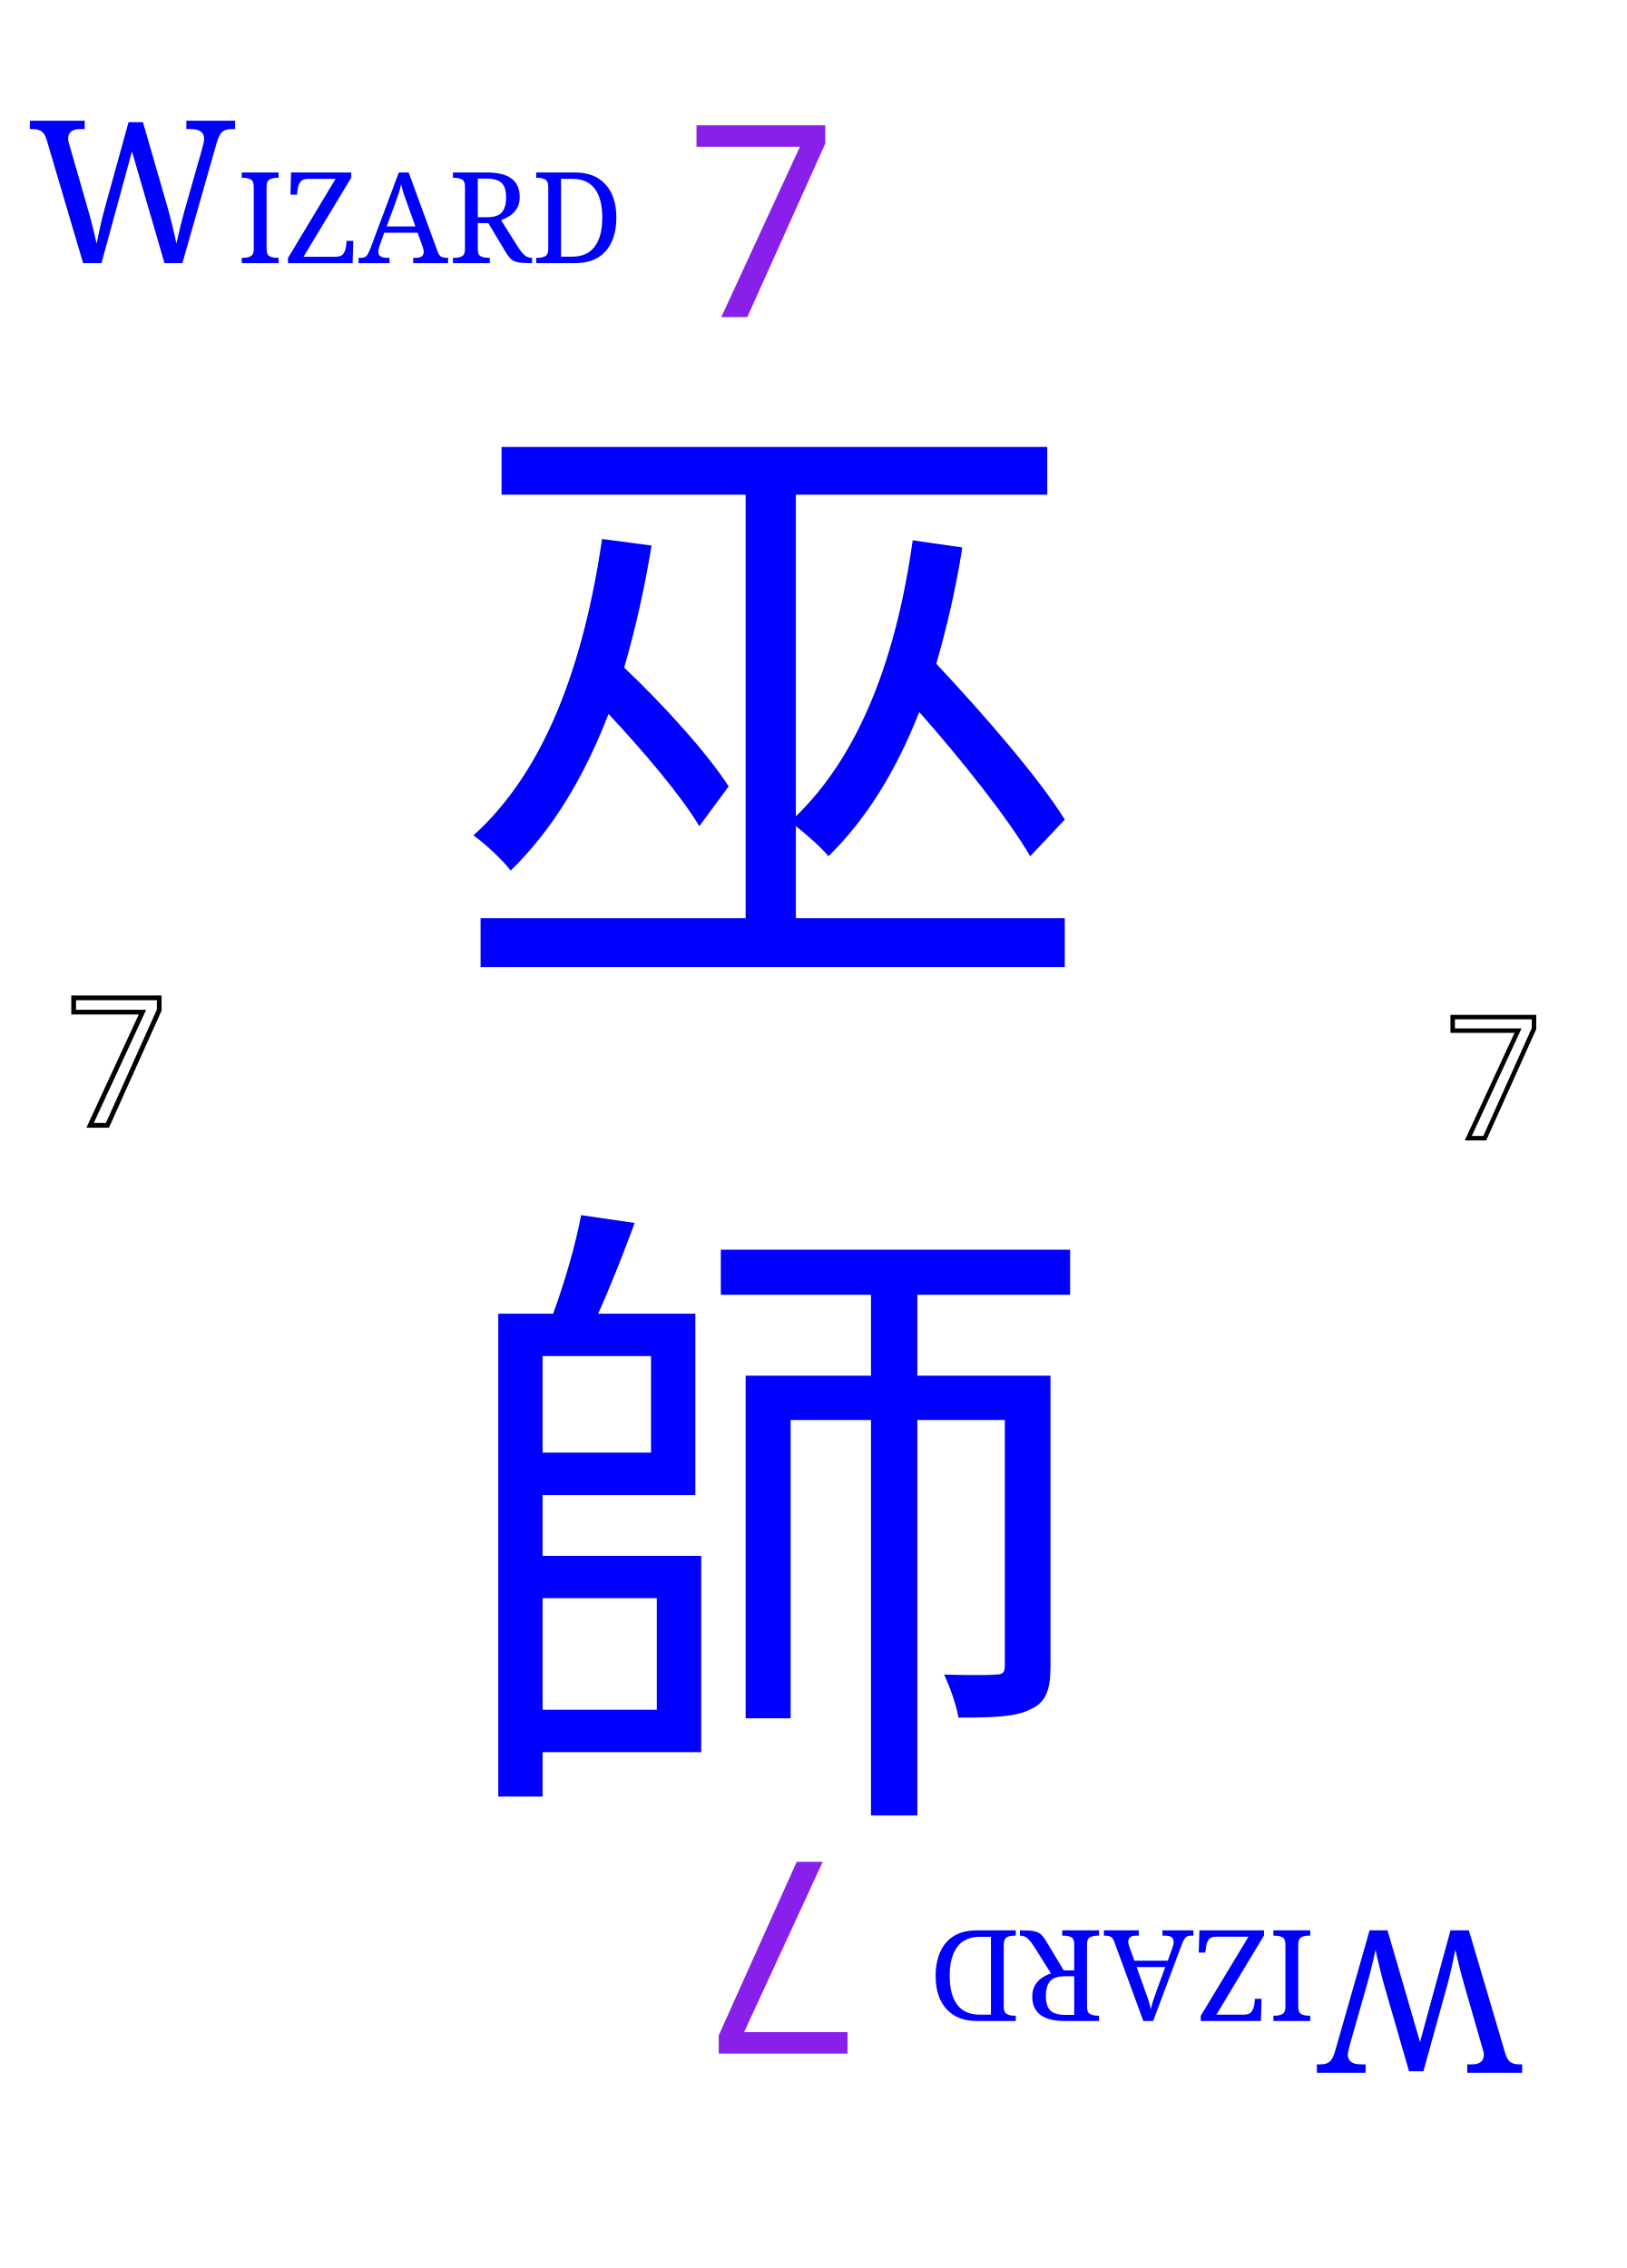
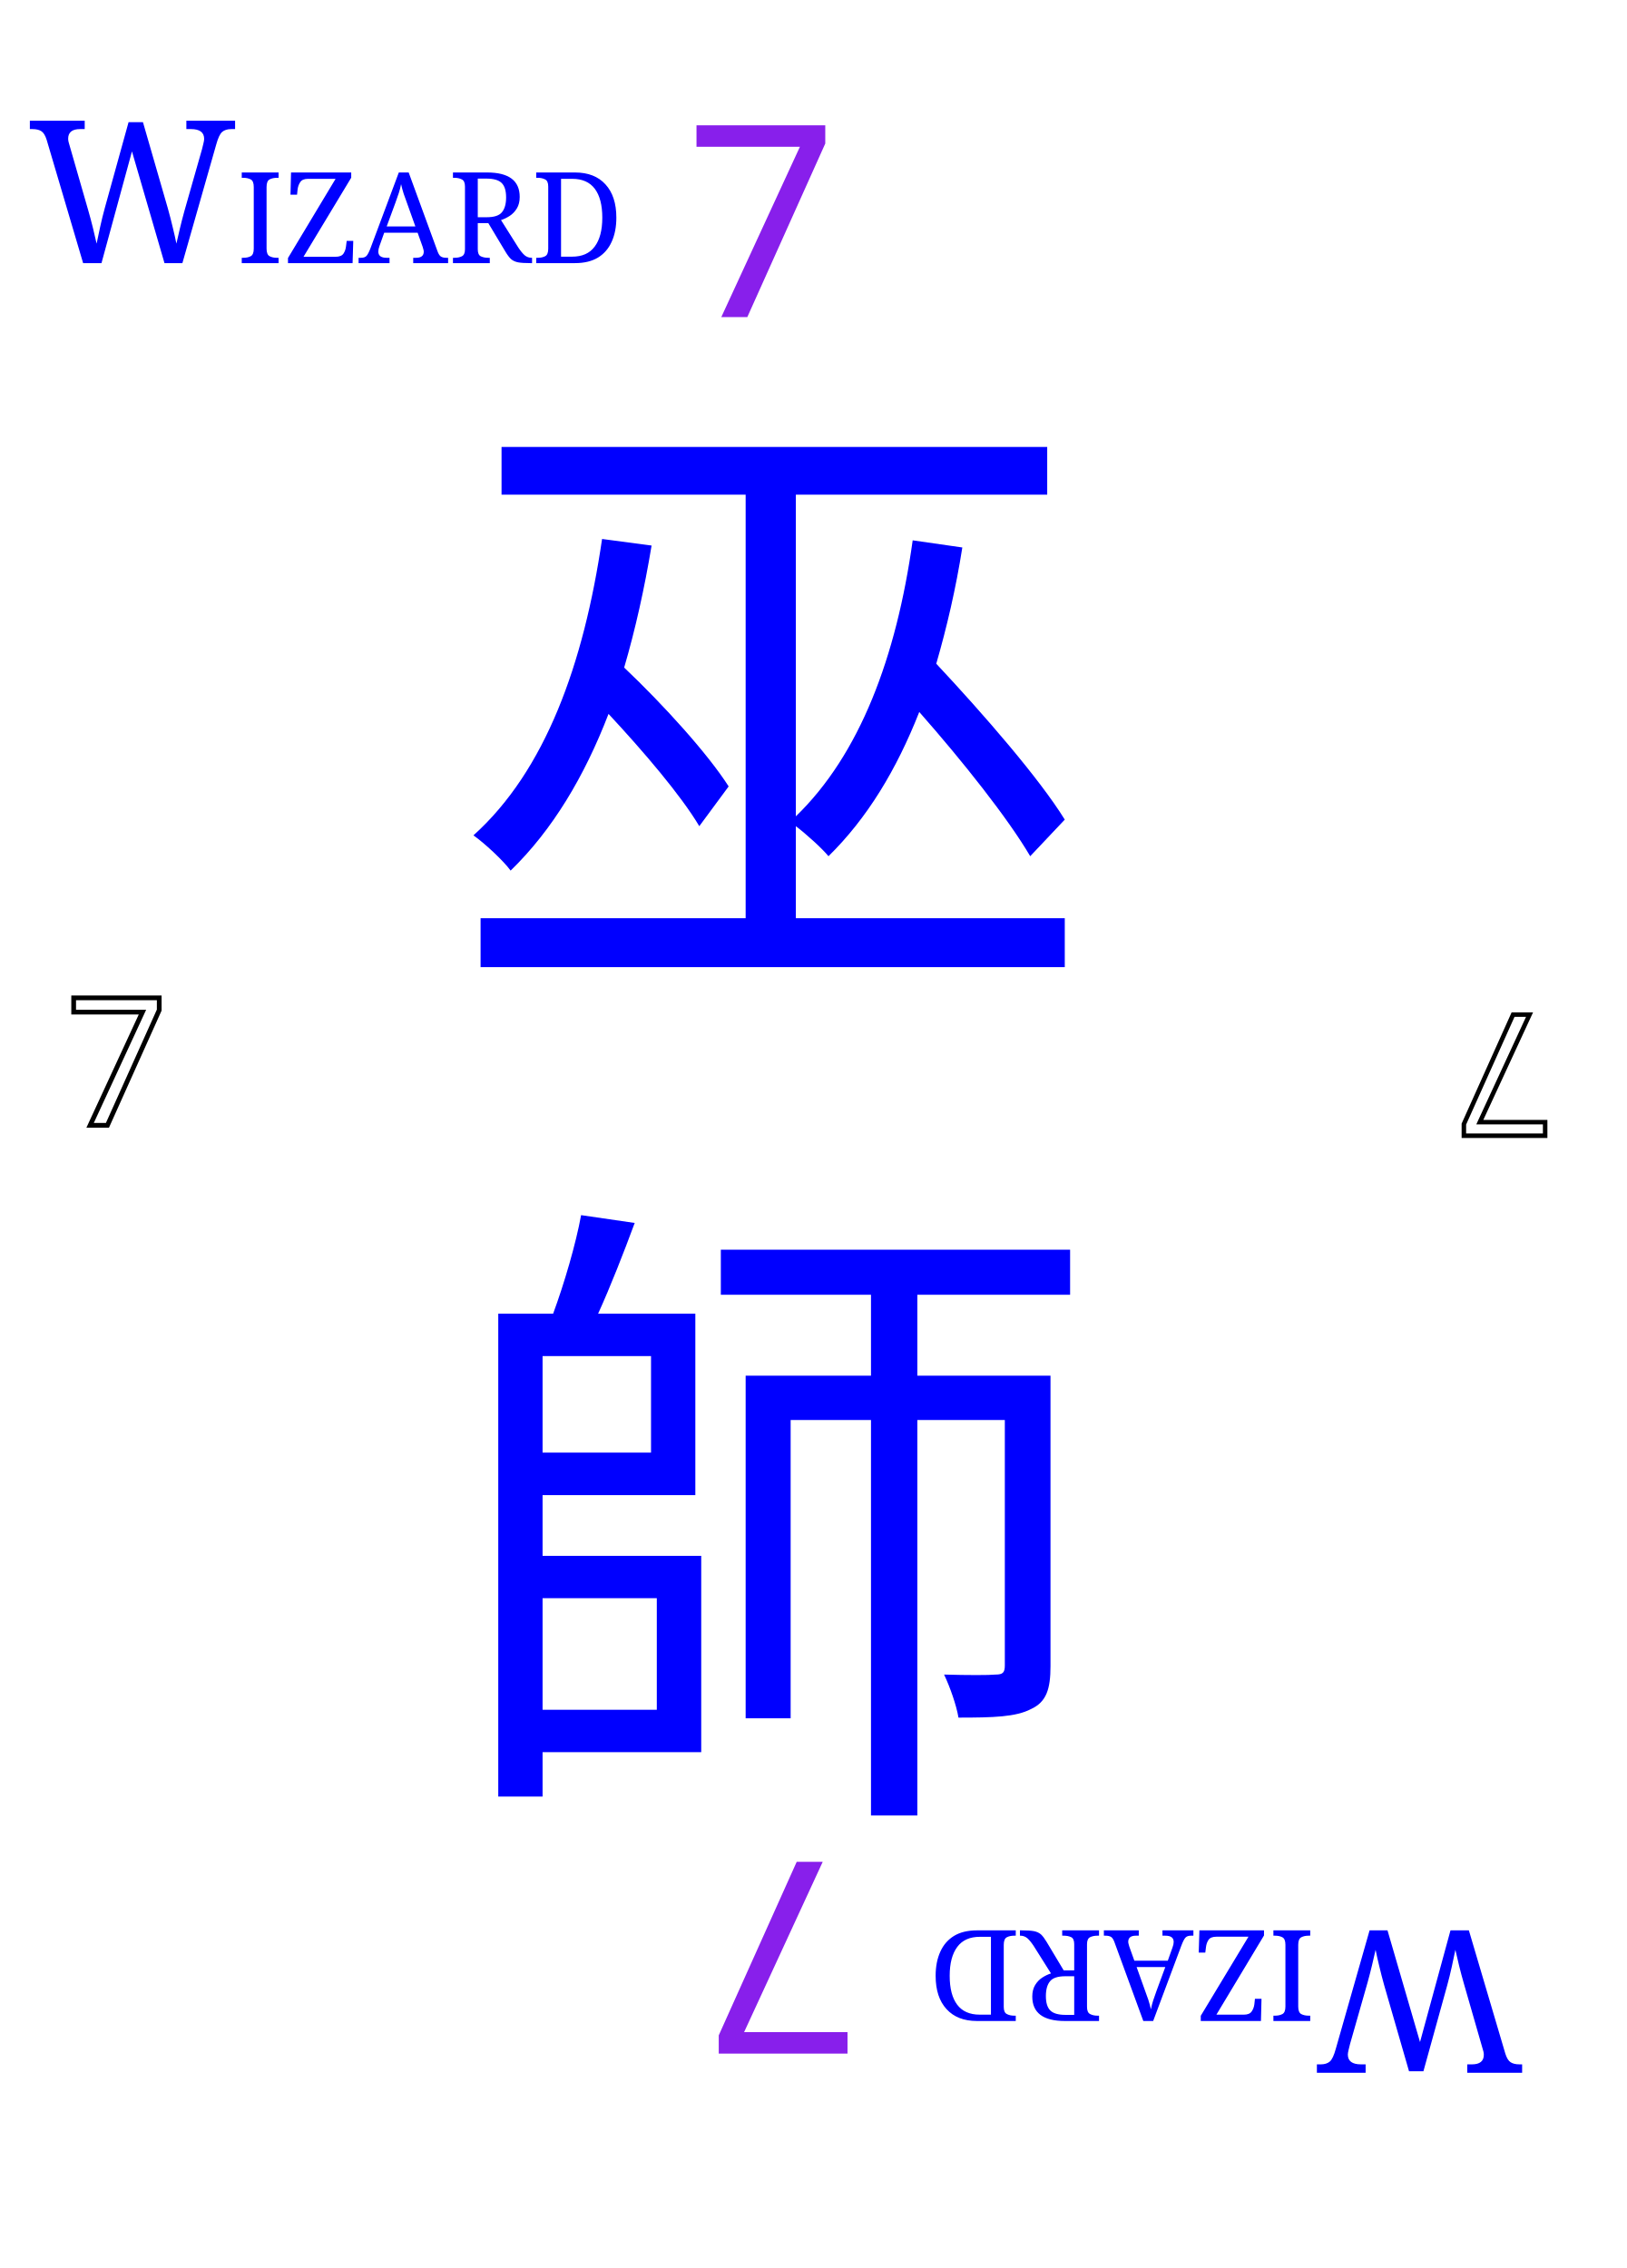
<svg xmlns="http://www.w3.org/2000/svg" xmlns:xlink="http://www.w3.org/1999/xlink" width="224.25" height="312.781" id="svg18947" version="1.1">
  <defs id="defs18949">
    <linearGradient id="linearGradient4927">
      <stop style="stop-color:#514ce0;stop-opacity:1;" offset="0" id="stop4935" />
      <stop id="stop4943" offset="0.753" style="stop-color:#6c6ce0;stop-opacity:0.498;" />
      <stop id="stop4931" offset="1" style="stop-color:#6c6ce0;stop-opacity:0;" />
    </linearGradient>
    <linearGradient id="linearGradient3006">
      <stop style="stop-color:#ffffff;stop-opacity:1;" offset="0" id="stop3008" />
      <stop id="stop3014" offset="0.377" style="stop-color:#7f7f7f;stop-opacity:1;" />
      <stop style="stop-color:#ffffff;stop-opacity:1;" offset="0.802" id="stop3016" />
      <stop style="stop-color:#cccccc;stop-opacity:1" offset="1" id="stop3010" />
    </linearGradient>
    <linearGradient id="linearGradient3804">
      <stop style="stop-color:#000000;stop-opacity:1;" offset="0" id="stop3806" />
      <stop id="stop3812" offset="0.5" style="stop-color:#333333;stop-opacity:1" />
      <stop style="stop-color:#000000;stop-opacity:1;" offset="1" id="stop3808" />
    </linearGradient>
    <linearGradient id="linearGradient3833">
      <stop style="stop-color:#000000;stop-opacity:1;" offset="0" id="stop3835" />
      <stop id="stop3841" offset="0.5" style="stop-color:#333333;stop-opacity:1" />
      <stop style="stop-color:#000000;stop-opacity:1" offset="1" id="stop3837" />
    </linearGradient>
    <linearGradient id="linearGradient3851">
      <stop style="stop-color:#808080;stop-opacity:1;" offset="0" id="stop3853" />
      <stop id="stop3859" offset="0.5" style="stop-color:#ffffff;stop-opacity:1;" />
      <stop style="stop-color:#808080;stop-opacity:1;" offset="1" id="stop3855" />
    </linearGradient>
    <radialGradient xlink:href="#linearGradient3933-4-3" id="radialGradient3939-7-7" cx="44.15" cy="208.928" fx="44.15" fy="208.928" r="74.727" gradientTransform="matrix(0.9724199,-0.00350785,0.00204639,0.4092987,4026.407,-290.6514)" gradientUnits="userSpaceOnUse" />
    <linearGradient id="linearGradient3933-4-3">
      <stop style="stop-color:#000000;stop-opacity:1;" offset="0" id="stop3935-0-7" />
      <stop style="stop-color:#000000;stop-opacity:0;" offset="1" id="stop3937-9-2" />
    </linearGradient>
    <linearGradient xlink:href="#linearGradient3006-1-5" id="linearGradient3012-2-7" x1="81.906" y1="294.384" x2="178.156" y2="294.384" gradientUnits="userSpaceOnUse" gradientTransform="translate(3914.848,-255.2825)" />
    <linearGradient id="linearGradient3006-1-5">
      <stop style="stop-color:#ffffff;stop-opacity:1;" offset="0" id="stop3008-6-4" />
      <stop id="stop3014-8-12" offset="0.377" style="stop-color:#7f7f7f;stop-opacity:1;" />
      <stop style="stop-color:#ffffff;stop-opacity:1;" offset="0.802" id="stop3016-5-0" />
      <stop style="stop-color:#cccccc;stop-opacity:1" offset="1" id="stop3010-7-0" />
    </linearGradient>
    <linearGradient gradientTransform="translate(3914.848,-376.2825)" xlink:href="#linearGradient3804-6-4" id="linearGradient3810-9-1" x1="65.224" y1="394.696" x2="156.749" y2="394.696" gradientUnits="userSpaceOnUse" />
    <linearGradient id="linearGradient3804-6-4">
      <stop style="stop-color:#000000;stop-opacity:1;" offset="0" id="stop3806-1-6" />
      <stop id="stop3812-4-0" offset="0.5" style="stop-color:#333333;stop-opacity:1" />
      <stop style="stop-color:#000000;stop-opacity:1;" offset="1" id="stop3808-2-7" />
    </linearGradient>
    <radialGradient xlink:href="#linearGradient3024-3-7" id="radialGradient3030-7-1" cx="114.593" cy="428.493" fx="114.593" fy="428.493" r="43.142" gradientTransform="matrix(0.7913852,4.4166814e-8,0,0.4810074,3940.863,-177.7307)" gradientUnits="userSpaceOnUse" />
    <linearGradient id="linearGradient3024-3-7">
      <stop id="stop3028-2-7" offset="0" style="stop-color:#000000;stop-opacity:1" />
      <stop id="stop3026-2-7" offset="1" style="stop-color:#242424;stop-opacity:1;" />
    </linearGradient>
    <linearGradient gradientTransform="translate(3914.848,-376.2825)" xlink:href="#linearGradient3101-2-3" id="linearGradient3113-4-7" gradientUnits="userSpaceOnUse" x1="145.602" y1="375.926" x2="183.78" y2="390.783" />
    <linearGradient id="linearGradient3101-2-3">
      <stop style="stop-color:#000000;stop-opacity:1;" offset="0" id="stop3103-4-3" />
      <stop style="stop-color:#000000;stop-opacity:0;" offset="1" id="stop3105-5-5" />
    </linearGradient>
    <linearGradient gradientTransform="translate(3914.848,-376.2825)" xlink:href="#linearGradient3101-2-3" id="linearGradient3107-7-9" x1="113.006" y1="395.661" x2="116.814" y2="405.196" gradientUnits="userSpaceOnUse" />
    <linearGradient xlink:href="#linearGradient3833-1-81" id="linearGradient3086-3-9" gradientUnits="userSpaceOnUse" gradientTransform="matrix(0.4384643,7.9081918e-4,-6.5324466e-4,0.5308057,903.2701,-3758.355)" x1="-158.781" y1="459.141" x2="-128.625" y2="459.141" />
    <linearGradient id="linearGradient3833-1-81">
      <stop style="stop-color:#000000;stop-opacity:1;" offset="0" id="stop3835-5-82" />
      <stop id="stop3841-2-6" offset="0.5" style="stop-color:#333333;stop-opacity:1" />
      <stop style="stop-color:#000000;stop-opacity:1" offset="1" id="stop3837-7-6" />
    </linearGradient>
    <linearGradient xlink:href="#linearGradient3851-5-38" id="linearGradient3088-8-0" gradientUnits="userSpaceOnUse" gradientTransform="matrix(0.4384643,7.9081918e-4,-6.5324466e-4,0.5308057,970.1511,-3759.495)" x1="-311.312" y1="463.516" x2="-281.156" y2="463.516" />
    <linearGradient id="linearGradient3851-5-38">
      <stop style="stop-color:#808080;stop-opacity:1;" offset="0" id="stop3853-1-0" />
      <stop id="stop3859-7-1" offset="0.5" style="stop-color:#ffffff;stop-opacity:1;" />
      <stop style="stop-color:#808080;stop-opacity:1;" offset="1" id="stop3855-1-2" />
    </linearGradient>
    <linearGradient id="linearGradient3006-1">
      <stop style="stop-color:#ffffff;stop-opacity:1;" offset="0" id="stop3008-6" />
      <stop id="stop3014-8" offset="0.377" style="stop-color:#7f7f7f;stop-opacity:1;" />
      <stop style="stop-color:#ffffff;stop-opacity:1;" offset="0.802" id="stop3016-5" />
      <stop style="stop-color:#cccccc;stop-opacity:1" offset="1" id="stop3010-7" />
    </linearGradient>
    <linearGradient id="linearGradient3804-6">
      <stop style="stop-color:#000000;stop-opacity:1;" offset="0" id="stop3806-1" />
      <stop id="stop3812-4" offset="0.5" style="stop-color:#333333;stop-opacity:1" />
      <stop style="stop-color:#000000;stop-opacity:1;" offset="1" id="stop3808-2" />
    </linearGradient>
    <linearGradient id="linearGradient3833-1">
      <stop style="stop-color:#000000;stop-opacity:1;" offset="0" id="stop3835-5" />
      <stop id="stop3841-2" offset="0.5" style="stop-color:#333333;stop-opacity:1" />
      <stop style="stop-color:#000000;stop-opacity:1" offset="1" id="stop3837-7" />
    </linearGradient>
    <linearGradient id="linearGradient3851-5">
      <stop style="stop-color:#808080;stop-opacity:1;" offset="0" id="stop3853-1" />
      <stop id="stop3859-7" offset="0.5" style="stop-color:#ffffff;stop-opacity:1;" />
      <stop style="stop-color:#808080;stop-opacity:1;" offset="1" id="stop3855-1" />
    </linearGradient>
    <linearGradient id="linearGradient3006-1-3">
      <stop style="stop-color:#ffffff;stop-opacity:1;" offset="0" id="stop3008-6-42" />
      <stop id="stop3014-8-2" offset="0.377" style="stop-color:#7f7f7f;stop-opacity:1;" />
      <stop style="stop-color:#ffffff;stop-opacity:1;" offset="0.802" id="stop3016-5-01" />
      <stop style="stop-color:#cccccc;stop-opacity:1" offset="1" id="stop3010-7-2" />
    </linearGradient>
    <linearGradient id="linearGradient3804-6-7">
      <stop style="stop-color:#000000;stop-opacity:1;" offset="0" id="stop3806-1-0" />
      <stop id="stop3812-4-2" offset="0.5" style="stop-color:#333333;stop-opacity:1" />
      <stop style="stop-color:#000000;stop-opacity:1;" offset="1" id="stop3808-2-4" />
    </linearGradient>
    <linearGradient id="linearGradient3833-1-8">
      <stop style="stop-color:#000000;stop-opacity:1;" offset="0" id="stop3835-5-6" />
      <stop id="stop3841-2-7" offset="0.5" style="stop-color:#333333;stop-opacity:1" />
      <stop style="stop-color:#000000;stop-opacity:1" offset="1" id="stop3837-7-0" />
    </linearGradient>
    <linearGradient id="linearGradient3851-5-1">
      <stop style="stop-color:#808080;stop-opacity:1;" offset="0" id="stop3853-1-8" />
      <stop id="stop3859-7-3" offset="0.5" style="stop-color:#ffffff;stop-opacity:1;" />
      <stop style="stop-color:#808080;stop-opacity:1;" offset="1" id="stop3855-1-0" />
    </linearGradient>
    <radialGradient xlink:href="#linearGradient3933-4-0" id="radialGradient3939-7-6" cx="44.15" cy="208.928" fx="44.15" fy="208.928" r="74.727" gradientTransform="matrix(0.9724199,-0.00350785,0.00204639,0.4092987,4026.407,-290.6515)" gradientUnits="userSpaceOnUse" />
    <linearGradient id="linearGradient3933-4-0">
      <stop style="stop-color:#000000;stop-opacity:1;" offset="0" id="stop3935-0-2" />
      <stop style="stop-color:#000000;stop-opacity:0;" offset="1" id="stop3937-9-4" />
    </linearGradient>
    <linearGradient xlink:href="#linearGradient2989-6-6" id="linearGradient3004-8" gradientUnits="userSpaceOnUse" gradientTransform="translate(3896.287,-468.4428)" x1="104.754" y1="536.861" x2="201.779" y2="536.861" />
    <linearGradient id="linearGradient2989-6-6">
      <stop style="stop-color:#1f1f1f;stop-opacity:1" offset="0" id="stop2991-1-5" />
      <stop id="stop2997-8-0" offset="0.5" style="stop-color:#000000;stop-opacity:1;" />
      <stop style="stop-color:#444444;stop-opacity:1" offset="1" id="stop2993-9-9" />
    </linearGradient>
    <linearGradient xlink:href="#linearGradient3006-1-0" id="linearGradient3012-2-0" x1="81.906" y1="294.384" x2="178.156" y2="294.384" gradientUnits="userSpaceOnUse" gradientTransform="translate(3914.848,-255.2825)" />
    <linearGradient id="linearGradient3006-1-0">
      <stop style="stop-color:#ffffff;stop-opacity:1;" offset="0" id="stop3008-6-6" />
      <stop id="stop3014-8-1" offset="0.377" style="stop-color:#7f7f7f;stop-opacity:1;" />
      <stop style="stop-color:#ffffff;stop-opacity:1;" offset="0.802" id="stop3016-5-3" />
      <stop style="stop-color:#cccccc;stop-opacity:1" offset="1" id="stop3010-7-8" />
    </linearGradient>
    <linearGradient gradientTransform="translate(3914.848,-376.2825)" xlink:href="#linearGradient3804-6-3" id="linearGradient3810-9-9" x1="65.224" y1="394.696" x2="156.749" y2="394.696" gradientUnits="userSpaceOnUse" />
    <linearGradient id="linearGradient3804-6-3">
      <stop style="stop-color:#000000;stop-opacity:1;" offset="0" id="stop3806-1-4" />
      <stop id="stop3812-4-4" offset="0.5" style="stop-color:#333333;stop-opacity:1" />
      <stop style="stop-color:#000000;stop-opacity:1;" offset="1" id="stop3808-2-6" />
    </linearGradient>
    <radialGradient xlink:href="#linearGradient3024-3-6" id="radialGradient3030-7-0" cx="114.593" cy="428.493" fx="114.593" fy="428.493" r="43.142" gradientTransform="matrix(0.7913852,4.4166814e-8,0,0.4810074,3940.863,-177.7307)" gradientUnits="userSpaceOnUse" />
    <linearGradient id="linearGradient3024-3-6">
      <stop id="stop3028-2-6" offset="0" style="stop-color:#000000;stop-opacity:1" />
      <stop id="stop3026-2-1" offset="1" style="stop-color:#242424;stop-opacity:1;" />
    </linearGradient>
    <linearGradient gradientTransform="translate(3914.848,-376.2825)" xlink:href="#linearGradient3101-2-4" id="linearGradient3113-4-8" gradientUnits="userSpaceOnUse" x1="145.602" y1="375.926" x2="183.78" y2="390.783" />
    <linearGradient id="linearGradient3101-2-4">
      <stop style="stop-color:#000000;stop-opacity:1;" offset="0" id="stop3103-4-9" />
      <stop style="stop-color:#000000;stop-opacity:0;" offset="1" id="stop3105-5-6" />
    </linearGradient>
    <linearGradient gradientTransform="translate(3914.848,-376.2825)" xlink:href="#linearGradient3101-2-4" id="linearGradient3107-7-3" x1="113.006" y1="395.661" x2="116.814" y2="405.196" gradientUnits="userSpaceOnUse" />
    <linearGradient xlink:href="#linearGradient3833-1-8-4" id="linearGradient3086-3-7" gradientUnits="userSpaceOnUse" gradientTransform="matrix(0.4384643,7.9081918e-4,-6.5324466e-4,0.5308057,903.2701,-3758.356)" x1="-158.781" y1="459.141" x2="-128.625" y2="459.141" />
    <linearGradient id="linearGradient3833-1-8-4">
      <stop style="stop-color:#000000;stop-opacity:1;" offset="0" id="stop3835-5-8" />
      <stop id="stop3841-2-2" offset="0.5" style="stop-color:#333333;stop-opacity:1" />
      <stop style="stop-color:#000000;stop-opacity:1" offset="1" id="stop3837-7-9" />
    </linearGradient>
    <linearGradient xlink:href="#linearGradient3851-5-3" id="linearGradient3088-8-1" gradientUnits="userSpaceOnUse" gradientTransform="matrix(0.4384643,7.9081918e-4,-6.5324466e-4,0.5308057,970.1512,-3759.495)" x1="-311.312" y1="463.516" x2="-281.156" y2="463.516" />
    <linearGradient id="linearGradient3851-5-3">
      <stop style="stop-color:#808080;stop-opacity:1;" offset="0" id="stop3853-1-5" />
      <stop id="stop3859-7-9" offset="0.5" style="stop-color:#ffffff;stop-opacity:1;" />
      <stop style="stop-color:#808080;stop-opacity:1;" offset="1" id="stop3855-1-8" />
    </linearGradient>
    <radialGradient cx="149.069" cy="44.711" r="26.478" fx="149.069" fy="44.711" id="radialGradient3301" xlink:href="#linearGradient3295" gradientUnits="userSpaceOnUse" gradientTransform="matrix(0.979339,-7.688533e-4,8.2164867e-4,1.046581,2.990247,-2.077453)" />
    <linearGradient x1="-207.388" y1="896.534" x2="-166.038" y2="896.534" id="linearGradient6908" xlink:href="#linearGradient6902" gradientUnits="userSpaceOnUse" />
    <radialGradient cx="-173.148" cy="823.778" r="11.461" fx="-173.148" fy="823.778" id="radialGradient6900" xlink:href="#linearGradient6894" gradientUnits="userSpaceOnUse" gradientTransform="matrix(0.4648922,-1.827876e-6,3.5979274e-6,0.9150775,-92.65593,69.95699)" />
    <radialGradient cx="-273.506" cy="762.448" r="21.992" fx="-273.506" fy="762.448" id="radialGradient6861" xlink:href="#linearGradient6855" gradientUnits="userSpaceOnUse" gradientTransform="matrix(1,0,0,0.5633803,0,332.8999)" />
    <filter height="1.246" y="-0.123" width="1.585" x="-0.292" id="filter4342">
      <feGaussianBlur id="feGaussianBlur4344" stdDeviation="1.462" />
    </filter>
    <filter id="filter4318">
      <feGaussianBlur id="feGaussianBlur4320" stdDeviation="1.204" />
    </filter>
    <filter height="1.135" y="-0.068" width="1.631" x="-0.315" id="filter3720">
      <feGaussianBlur id="feGaussianBlur3722" stdDeviation="0.563" />
    </filter>
    <filter id="filter3640">
      <feGaussianBlur id="feGaussianBlur3642" stdDeviation="2.145" />
    </filter>
    <filter id="filter3663">
      <feGaussianBlur id="feGaussianBlur3665" stdDeviation="0.48" />
    </filter>
    <linearGradient id="linearGradient6855">
      <stop id="stop6857" style="stop-color:#ffffff;stop-opacity:1" offset="0" />
      <stop id="stop6859" style="stop-color:#ffffff;stop-opacity:0" offset="1" />
    </linearGradient>
    <linearGradient id="linearGradient6894">
      <stop id="stop6896" style="stop-color:#f6adcd;stop-opacity:1" offset="0" />
      <stop id="stop6898" style="stop-color:#de151a;stop-opacity:1;" offset="1" />
    </linearGradient>
    <linearGradient id="linearGradient6902">
      <stop id="stop6904" style="stop-color:#d12d21;stop-opacity:1;" offset="0" />
      <stop id="stop6906" style="stop-color:#7b4231;stop-opacity:1" offset="1" />
    </linearGradient>
    <linearGradient id="linearGradient3295">
      <stop id="stop3297" style="stop-color:#ff0707;stop-opacity:0.839;" offset="0" />
      <stop id="stop3299" style="stop-color:#ffffff;stop-opacity:0" offset="1" />
    </linearGradient>
    <pattern patternUnits="userSpaceOnUse" width="30.066" height="5.181" id="Wavy">
      <path style="fill:black;stroke:none;" d="M 7.597,0.061 C 5.079,-0.187 2.656,0.302 -0.01,1.788 L -0.01,3.061 C 2.773,1.431 5.173,1.052 7.472,1.280 C 9.770,1.508 11.969,2.361 14.253,3.218 C 18.820,4.931 23.804,6.676 30.066,3.061 L 30.062,1.788 C 23.622,5.497 19.246,3.770 14.691,2.061 C 12.413,1.207 10.115,0.311 7.597,0.061 z " id="path4651" />
    </pattern>
    <linearGradient id="linearGradient3851-1">
      <stop id="stop3853-2" offset="0" style="stop-color:#808080;stop-opacity:1;" />
      <stop style="stop-color:#ffffff;stop-opacity:1;" offset="0.5" id="stop3859-1" />
      <stop id="stop3855-3" offset="1" style="stop-color:#808080;stop-opacity:1;" />
    </linearGradient>
    <linearGradient id="linearGradient3833-8">
      <stop id="stop3835-8" offset="0" style="stop-color:#000000;stop-opacity:1;" />
      <stop style="stop-color:#333333;stop-opacity:1" offset="0.5" id="stop3841-3" />
      <stop id="stop3837-1" offset="1" style="stop-color:#000000;stop-opacity:1" />
    </linearGradient>
    <linearGradient id="linearGradient3804-3">
      <stop id="stop3806-5" offset="0" style="stop-color:#000000;stop-opacity:1;" />
      <stop style="stop-color:#333333;stop-opacity:1" offset="0.5" id="stop3812-1" />
      <stop id="stop3808-5" offset="1" style="stop-color:#000000;stop-opacity:1;" />
    </linearGradient>
    <linearGradient id="linearGradient3006-15">
      <stop id="stop3008-0" offset="0" style="stop-color:#ffffff;stop-opacity:1;" />
      <stop style="stop-color:#7f7f7f;stop-opacity:1;" offset="0.377" id="stop3014-7" />
      <stop id="stop3016-1" offset="0.802" style="stop-color:#ffffff;stop-opacity:1;" />
      <stop id="stop3010-75" offset="1" style="stop-color:#cccccc;stop-opacity:1" />
    </linearGradient>
    <linearGradient y2="896.534" x2="-166.038" y1="896.534" x1="-207.388" gradientUnits="userSpaceOnUse" id="linearGradient138726" xlink:href="#linearGradient6902" />
    <radialGradient r="21.992" fy="762.448" fx="-273.506" cy="762.448" cx="-273.506" gradientTransform="matrix(1,0,0,0.5633803,0,332.8999)" gradientUnits="userSpaceOnUse" id="radialGradient138728" xlink:href="#linearGradient6855" />
    <radialGradient r="11.461" fy="823.778" fx="-173.148" cy="823.778" cx="-173.148" gradientTransform="matrix(0.4648922,-1.827876e-6,3.5979274e-6,0.9150775,-92.65593,69.95699)" gradientUnits="userSpaceOnUse" id="radialGradient138730" xlink:href="#linearGradient6894" />
    <radialGradient r="26.478" fy="44.711" fx="149.069" cy="44.711" cx="149.069" gradientTransform="matrix(0.979339,-7.688533e-4,8.2164867e-4,1.046581,2.990247,-2.077453)" gradientUnits="userSpaceOnUse" id="radialGradient138732" xlink:href="#linearGradient3295" />
    <linearGradient y2="896.534" x2="-166.038" y1="896.534" x1="-207.388" gradientUnits="userSpaceOnUse" id="linearGradient139402" xlink:href="#linearGradient6902" />
    <radialGradient r="21.992" fy="762.448" fx="-273.506" cy="762.448" cx="-273.506" gradientTransform="matrix(1,0,0,0.5633803,0,332.8999)" gradientUnits="userSpaceOnUse" id="radialGradient139404" xlink:href="#linearGradient6855" />
    <radialGradient r="11.461" fy="823.778" fx="-173.148" cy="823.778" cx="-173.148" gradientTransform="matrix(0.4648922,-1.827876e-6,3.5979274e-6,0.9150775,-92.65593,69.95699)" gradientUnits="userSpaceOnUse" id="radialGradient139406" xlink:href="#linearGradient6894" />
    <radialGradient r="26.478" fy="44.711" fx="149.069" cy="44.711" cx="149.069" gradientTransform="matrix(0.979339,-7.688533e-4,8.2164867e-4,1.046581,2.990247,-2.077453)" gradientUnits="userSpaceOnUse" id="radialGradient139408" xlink:href="#linearGradient3295" />
    <linearGradient id="linearGradient71722">
      <stop id="stop71724" offset="0" style="stop-color:#ffffff;stop-opacity:1;" />
      <stop id="stop71726" offset="1" style="stop-color:#ffffff;stop-opacity:0;" />
    </linearGradient>
    <linearGradient gradientUnits="userSpaceOnUse" y2="-71.453" x2="204.614" y1="-71.453" x1="-19.612" id="linearGradient71728" xlink:href="#linearGradient71722" />
    <linearGradient id="linearGradient3851-6">
      <stop id="stop3853-16" offset="0" style="stop-color:#808080;stop-opacity:1;" />
      <stop style="stop-color:#ffffff;stop-opacity:1;" offset="0.5" id="stop3859-2" />
      <stop id="stop3855-5" offset="1" style="stop-color:#808080;stop-opacity:1;" />
    </linearGradient>
    <linearGradient y2="463.516" x2="-281.156" y1="463.516" x1="-311.312" gradientTransform="matrix(0.4384643,7.9081918e-4,-6.5324466e-4,0.5308057,640.3105,-3052.331)" gradientUnits="userSpaceOnUse" id="linearGradient3088" xlink:href="#linearGradient3851-6" />
    <linearGradient id="linearGradient3833-7">
      <stop id="stop3835-2" offset="0" style="stop-color:#000000;stop-opacity:1;" />
      <stop style="stop-color:#333333;stop-opacity:1" offset="0.5" id="stop3841-8" />
      <stop id="stop3837-3" offset="1" style="stop-color:#000000;stop-opacity:1" />
    </linearGradient>
    <linearGradient y2="459.141" x2="-128.625" y1="459.141" x1="-158.781" gradientTransform="matrix(0.4384643,7.9081918e-4,-6.5324466e-4,0.5308057,573.4294,-3051.191)" gradientUnits="userSpaceOnUse" id="linearGradient3086" xlink:href="#linearGradient3833-7" />
    <linearGradient gradientUnits="userSpaceOnUse" y2="405.196" x2="116.814" y1="395.661" x1="113.006" id="linearGradient3107" xlink:href="#linearGradient3101" gradientTransform="translate(3141.98,-483.7627)" />
    <linearGradient id="linearGradient3101">
      <stop id="stop3103" offset="0" style="stop-color:#000000;stop-opacity:1;" />
      <stop id="stop3105" offset="1" style="stop-color:#000000;stop-opacity:0;" />
    </linearGradient>
    <linearGradient y2="390.783" x2="183.78" y1="375.926" x1="145.602" gradientUnits="userSpaceOnUse" id="linearGradient3113" xlink:href="#linearGradient3101" gradientTransform="translate(3141.98,-483.7627)" />
    <linearGradient id="linearGradient3024">
      <stop style="stop-color:#000000;stop-opacity:1" offset="0" id="stop3028" />
      <stop style="stop-color:#242424;stop-opacity:1;" offset="1" id="stop3026" />
    </linearGradient>
    <radialGradient gradientUnits="userSpaceOnUse" gradientTransform="matrix(0.7913852,4.4166814e-8,0,0.4810074,3167.995,-285.211)" r="43.142" fy="428.493" fx="114.593" cy="428.493" cx="114.593" id="radialGradient3030" xlink:href="#linearGradient3024" />
    <linearGradient id="linearGradient3804-2">
      <stop id="stop3806-6" offset="0" style="stop-color:#000000;stop-opacity:1;" />
      <stop style="stop-color:#333333;stop-opacity:1" offset="0.5" id="stop3812-2" />
      <stop id="stop3808-6" offset="1" style="stop-color:#000000;stop-opacity:1;" />
    </linearGradient>
    <linearGradient gradientUnits="userSpaceOnUse" y2="394.696" x2="156.749" y1="394.696" x1="65.224" id="linearGradient3810" xlink:href="#linearGradient3804-2" gradientTransform="translate(3141.98,-483.7627)" />
    <linearGradient id="linearGradient3006-9">
      <stop id="stop3008-05" offset="0" style="stop-color:#ffffff;stop-opacity:1;" />
      <stop style="stop-color:#7f7f7f;stop-opacity:1;" offset="0.377" id="stop3014-1" />
      <stop id="stop3016-9" offset="0.802" style="stop-color:#ffffff;stop-opacity:1;" />
      <stop id="stop3010-8" offset="1" style="stop-color:#cccccc;stop-opacity:1" />
    </linearGradient>
    <linearGradient gradientTransform="translate(3141.98,-362.7627)" gradientUnits="userSpaceOnUse" y2="294.384" x2="178.156" y1="294.384" x1="81.906" id="linearGradient3012" xlink:href="#linearGradient3006-9" />
    <linearGradient id="linearGradient3933">
      <stop id="stop3935" offset="0" style="stop-color:#000000;stop-opacity:1;" />
      <stop id="stop3937" offset="1" style="stop-color:#000000;stop-opacity:0;" />
    </linearGradient>
    <radialGradient gradientUnits="userSpaceOnUse" gradientTransform="matrix(0.9724199,-0.00350785,0.00204639,0.4092987,3227.78,-373.1903)" r="74.727" fy="208.928" fx="44.15" cy="208.928" cx="44.15" id="radialGradient3939" xlink:href="#linearGradient3933" />
    <linearGradient id="linearGradient2213">
      <stop id="stop2215" offset="0" style="stop-color:#000000;stop-opacity:1;" />
      <stop style="stop-color:#000000;stop-opacity:1;" offset="0.5" id="stop2223" />
      <stop id="stop2217" offset="1" style="stop-color:#000000;stop-opacity:1;" />
    </linearGradient>
    <linearGradient id="linearGradient2225">
      <stop id="stop2227" offset="0" style="stop-color:#000079;stop-opacity:1;" />
      <stop style="stop-color:#000079;stop-opacity:1;" offset="1" id="stop2282" />
    </linearGradient>
    <linearGradient y2="633.037" x2="585.076" y1="586.865" x1="160.359" gradientTransform="matrix(0.3123447,0,0,0.1897687,-754.4366,492.383)" gradientUnits="userSpaceOnUse" id="linearGradient5501" xlink:href="#linearGradient2213" />
    <linearGradient y2="535.711" x2="695.654" y1="505.892" x1="101.58" gradientTransform="matrix(0.3123447,0,0,0.2548918,-754.4366,443.6466)" gradientUnits="userSpaceOnUse" id="linearGradient5504" xlink:href="#linearGradient2225" />
    <linearGradient y2="658.741" x2="477.511" y1="1015.771" x1="431.39" gradientTransform="matrix(0.3123447,0,0,0.293374,-751.4102,417.1154)" gradientUnits="userSpaceOnUse" id="linearGradient5544" xlink:href="#linearGradient2225" />
    <linearGradient id="linearGradient2863">
      <stop id="stop2864" offset="0" style="stop-color:#ffffff;stop-opacity:1;" />
      <stop id="stop2865" offset="1" style="stop-color:#ffffff;stop-opacity:0;" />
    </linearGradient>
    <linearGradient id="linearGradient1611">
      <stop id="stop1612" offset="0" style="stop-color:#000000;stop-opacity:1;" />
      <stop id="stop1613" offset="1" style="stop-color:#66696c;stop-opacity:1;" />
    </linearGradient>
  </defs>
  <g id="layer9" style="display:inline">
    <g transform="translate(0.7171778,1.0375597e-5)" style="display:inline" id="g281618">
      <g id="g281604">
        <g style="fill:#ffff00;fill-opacity:1;stroke:#000000;stroke-opacity:1" transform="translate(-342.0651,-255.8418)" id="layer1-6-7-2">
          <g style="display:inline" id="g268064-7" transform="matrix(0.95,0,0,0.95,341.2714,257.5183)">
            <g transform="matrix(1.032797,0,0,1.032797,-259.6819,-397.9023)" id="layer1-6" style="fill:#881feb;fill-opacity:1">
              <text xml:space="preserve" style="font-style:normal;font-variant:normal;font-weight:normal;font-stretch:normal;font-size:37.746px;line-height:125%;font-family:'Card Characters';-inkscape-font-specification:'Card Characters';text-align:start;letter-spacing:0px;word-spacing:0px;writing-mode:lr-tb;text-anchor:start;fill:#881feb;fill-opacity:1;stroke:none" x="347.733" y="428.123" id="text70860">
                <tspan id="tspan282815" x="347.733" y="428.123">7</tspan>
              </text>
            </g>
            <use height="312.781" width="224.25" transform="matrix(-1,0,0,-1,224.25,312.7812)" id="use279255" xlink:href="#layer1-6" y="0" x="0" />
          </g>
          <g style="display:inline;fill:#ffff00;fill-opacity:1;stroke:#000000;stroke-opacity:1" transform="translate(16.0593,-10.49942)" id="layer1-6-7-0">
            <text xml:space="preserve" style="font-style:normal;font-variant:normal;font-weight:normal;font-stretch:normal;font-size:24.606px;line-height:125%;font-family:'Card Characters';-inkscape-font-specification:'Card Characters';text-align:start;letter-spacing:0px;word-spacing:0px;writing-mode:lr-tb;text-anchor:start;fill:none;stroke:#000000;stroke-width:0.652;stroke-opacity:1" x="334.369" y="421.537" id="text70860-7-8">
              <tspan id="tspan282817" x="334.369" y="421.537" style="stroke-width:0.652">7</tspan>
            </text>
          </g>
-           <use style="display:inline" x="0" y="0" xlink:href="#layer1-6-7-0" id="use279257" transform="matrix(0.95,0,0,0.95,207.7123,22.32349)" width="224.25" height="312.781" />
+           <use style="display:inline" x="0" y="0" xlink:href="#layer1-6-7-0" id="use279257" transform="matrix(-0.95,0,0,-0.95,888.3183,786.2542)" width="224.25" height="312.781" />
          <text xml:space="preserve" style="font-style:normal;font-variant:normal;font-weight:normal;font-stretch:normal;font-size:27.5px;line-height:125%;font-family:serif;-inkscape-font-specification:'serif, Normal';text-align:start;letter-spacing:0px;word-spacing:0px;writing-mode:lr-tb;text-anchor:start;display:inline;fill:#0000ff;fill-opacity:1;stroke:none;stroke-width:1px;stroke-linecap:butt;stroke-linejoin:miter;stroke-opacity:1;" x="-551.466" y="-522.057" id="text13114" transform="scale(-1,-1)">
            <tspan id="tspan13116" x="-551.466" y="-522.057" style="fill:#0000ff;fill-opacity:1;">W<tspan style="font-style:normal;font-variant:normal;font-weight:normal;font-stretch:normal;font-size:17.5px;line-height:125%;font-family:serif;-inkscape-font-specification:'serif, Normal';text-align:start;writing-mode:lr-tb;text-anchor:start;fill:#0000ff;fill-opacity:1;" id="tspan13118">IZARD</tspan>
            </tspan>
          </text>
          <text id="text13682" y="292.128" x="345.214" style="font-style:normal;font-variant:normal;font-weight:normal;font-stretch:normal;font-size:27.5px;line-height:125%;font-family:serif;-inkscape-font-specification:'serif, Normal';text-align:start;letter-spacing:0px;word-spacing:0px;writing-mode:lr-tb;text-anchor:start;display:inline;fill:#0000ff;fill-opacity:1;stroke:none;stroke-width:1px;stroke-linecap:butt;stroke-linejoin:miter;stroke-opacity:1;" xml:space="preserve">
            <tspan style="fill:#0000ff;fill-opacity:1;" y="292.128" x="345.214" id="tspan13684">W<tspan id="tspan13686" style="font-style:normal;font-variant:normal;font-weight:normal;font-stretch:normal;font-size:17.5px;line-height:125%;font-family:serif;-inkscape-font-specification:'serif, Normal';text-align:start;writing-mode:lr-tb;text-anchor:start;fill:#0000ff;fill-opacity:1;">IZARD</tspan>
            </tspan>
          </text>
          <text xml:space="preserve" style="font-style:normal;font-variant:normal;font-weight:normal;font-stretch:normal;font-size:90px;line-height:125%;font-family:serif;-inkscape-font-specification:'serif, Normal';text-align:start;letter-spacing:0px;word-spacing:0px;writing-mode:lr-tb;text-anchor:start;display:inline;fill:#0000ff;fill-opacity:1;stroke:none;stroke-width:1px;stroke-linecap:butt;stroke-linejoin:miter;stroke-opacity:1;" x="402.842" y="386.612" id="text13688">
            <tspan x="402.842" y="386.612" id="tspan13692" style="font-style:normal;font-variant:normal;font-weight:normal;font-stretch:normal;font-size:90px;line-height:125%;font-family:sans-serif;-inkscape-font-specification:'sans-serif, Normal';text-align:start;writing-mode:lr-tb;text-anchor:start;fill:#0000ff;fill-opacity:1;">巫</tspan>
            <tspan x="402.842" y="499.112" style="font-style:normal;font-variant:normal;font-weight:normal;font-stretch:normal;font-size:90px;line-height:125%;font-family:sans-serif;-inkscape-font-specification:'sans-serif, Normal';text-align:start;writing-mode:lr-tb;text-anchor:start;fill:#0000ff;fill-opacity:1;" id="tspan5352">師</tspan>
            <tspan x="402.842" y="611.612" id="tspan13696" style="font-style:normal;font-variant:normal;font-weight:normal;font-stretch:normal;font-size:90px;line-height:125%;font-family:sans-serif;-inkscape-font-specification:'sans-serif, Normal';text-align:start;writing-mode:lr-tb;text-anchor:start;fill:#0000ff;fill-opacity:1;" />
          </text>
        </g>
      </g>
    </g>
  </g>
</svg>
